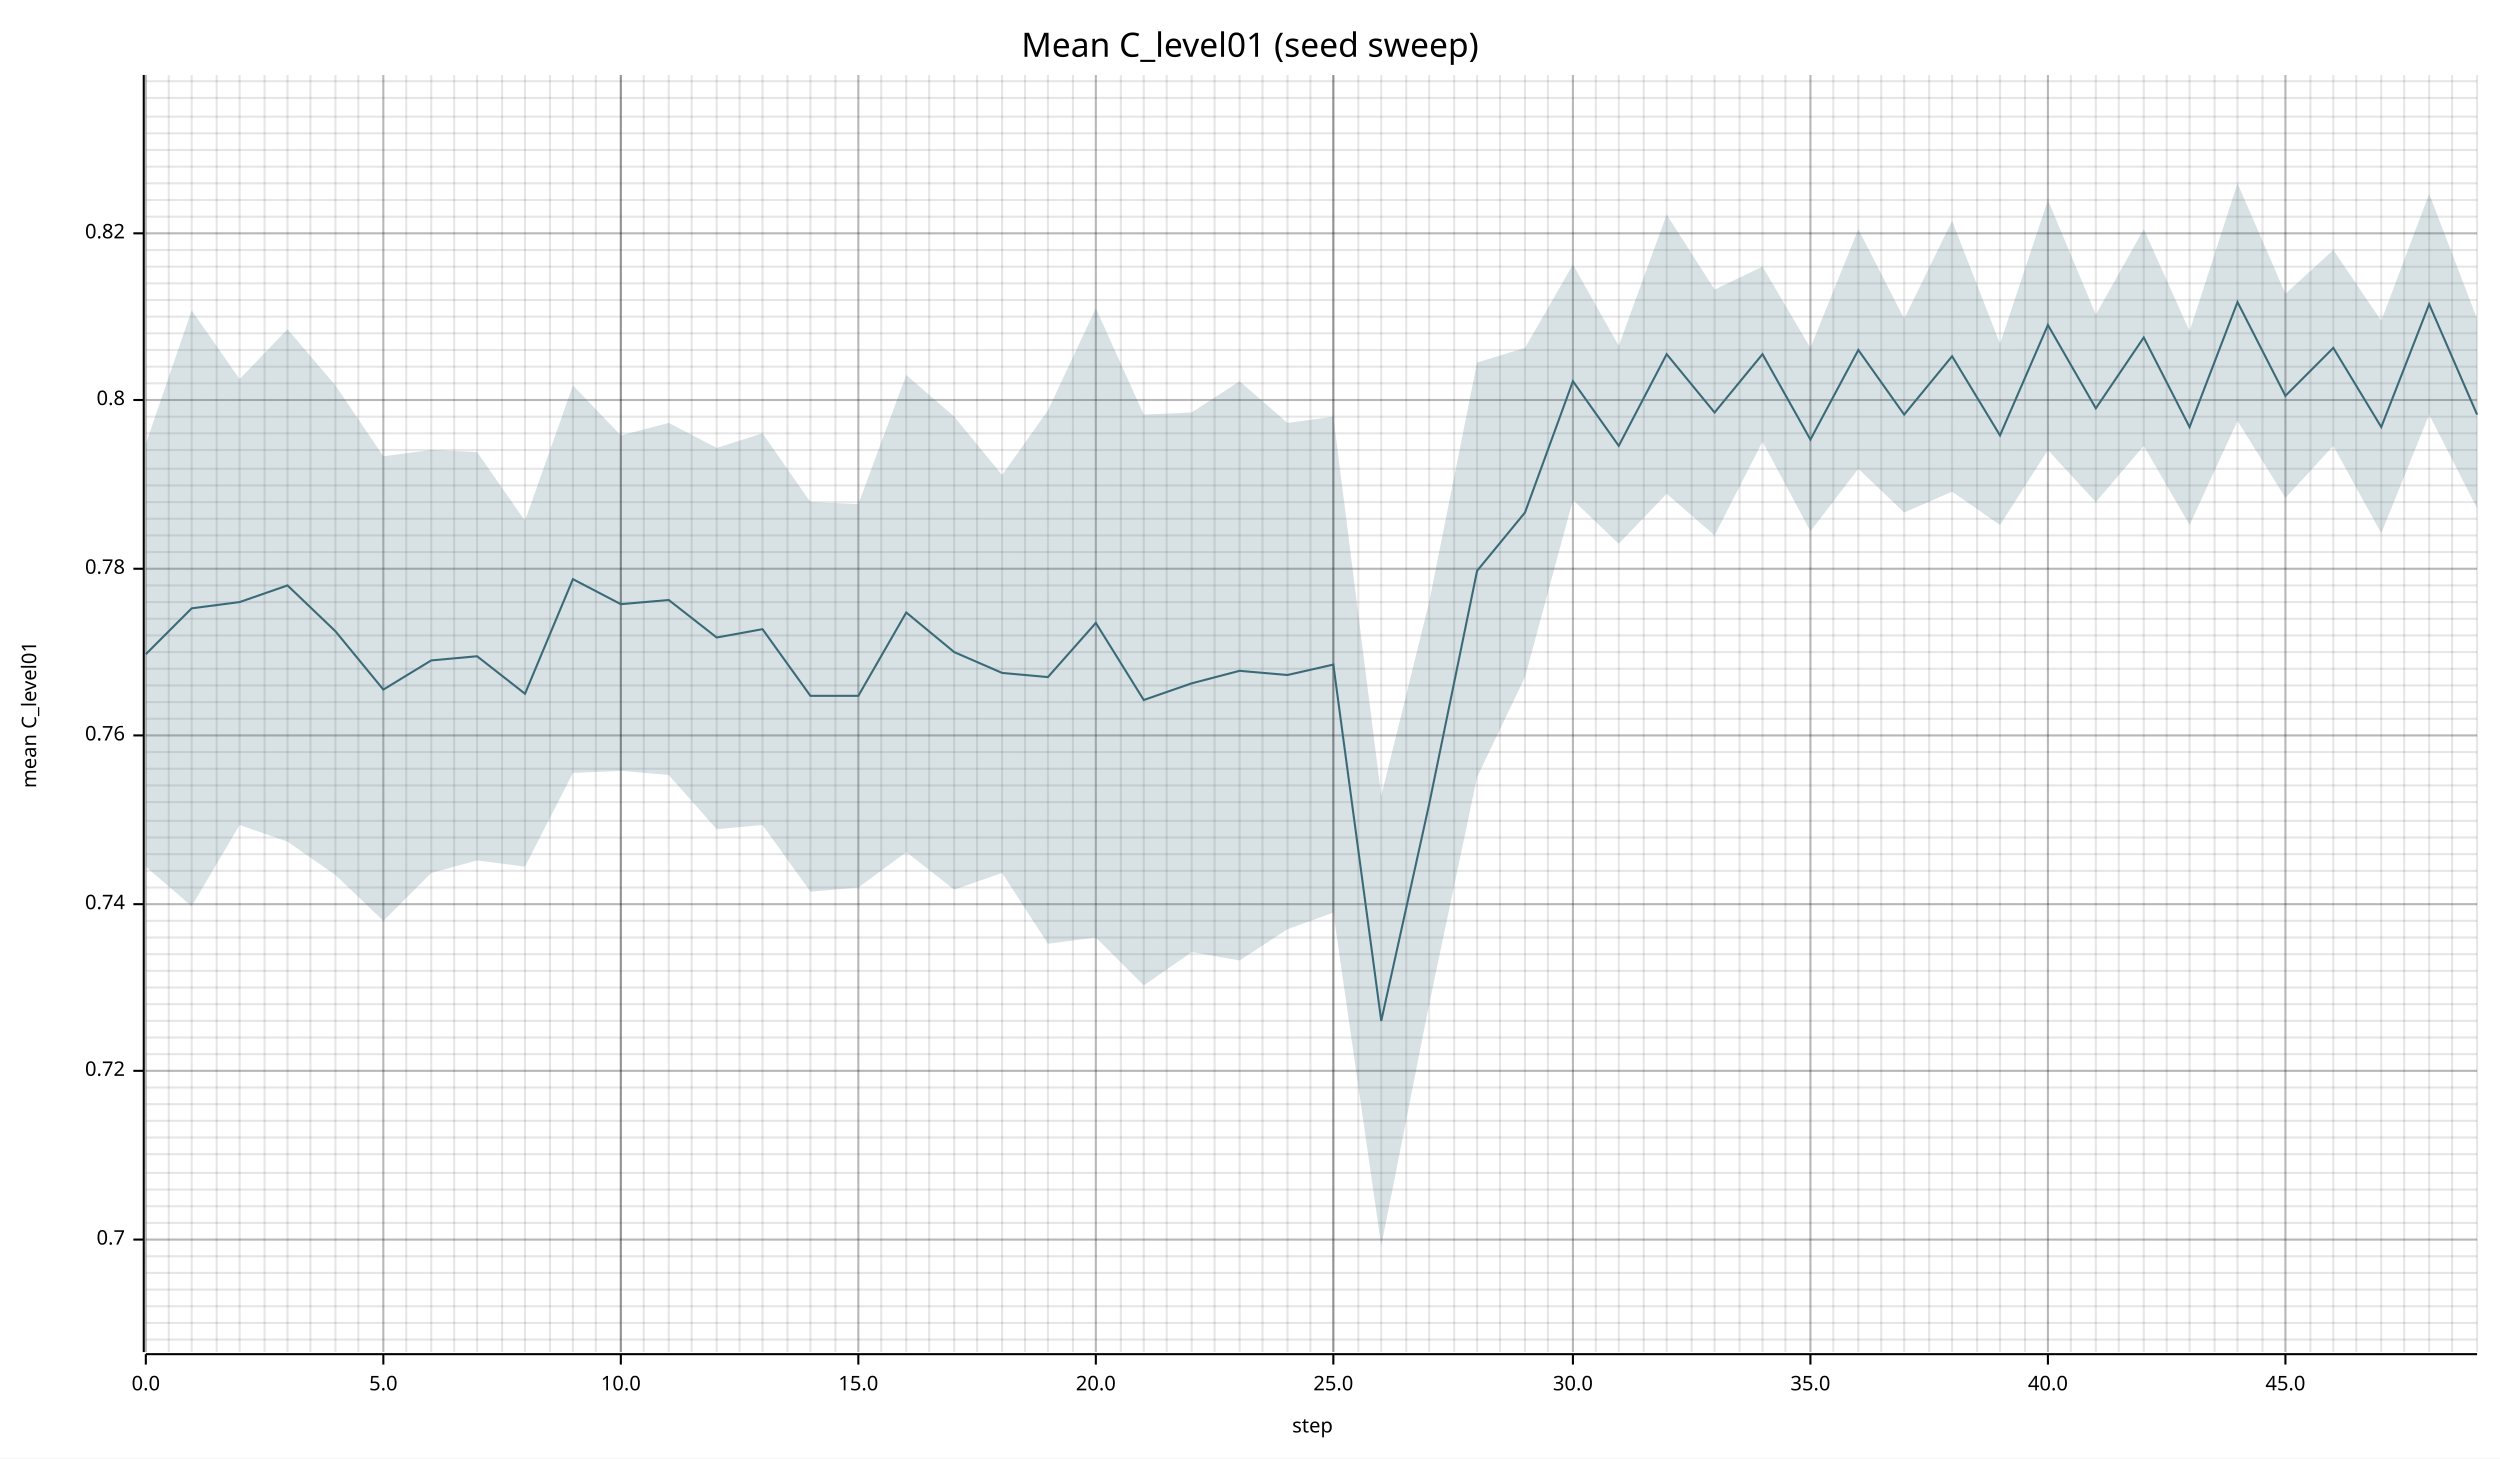
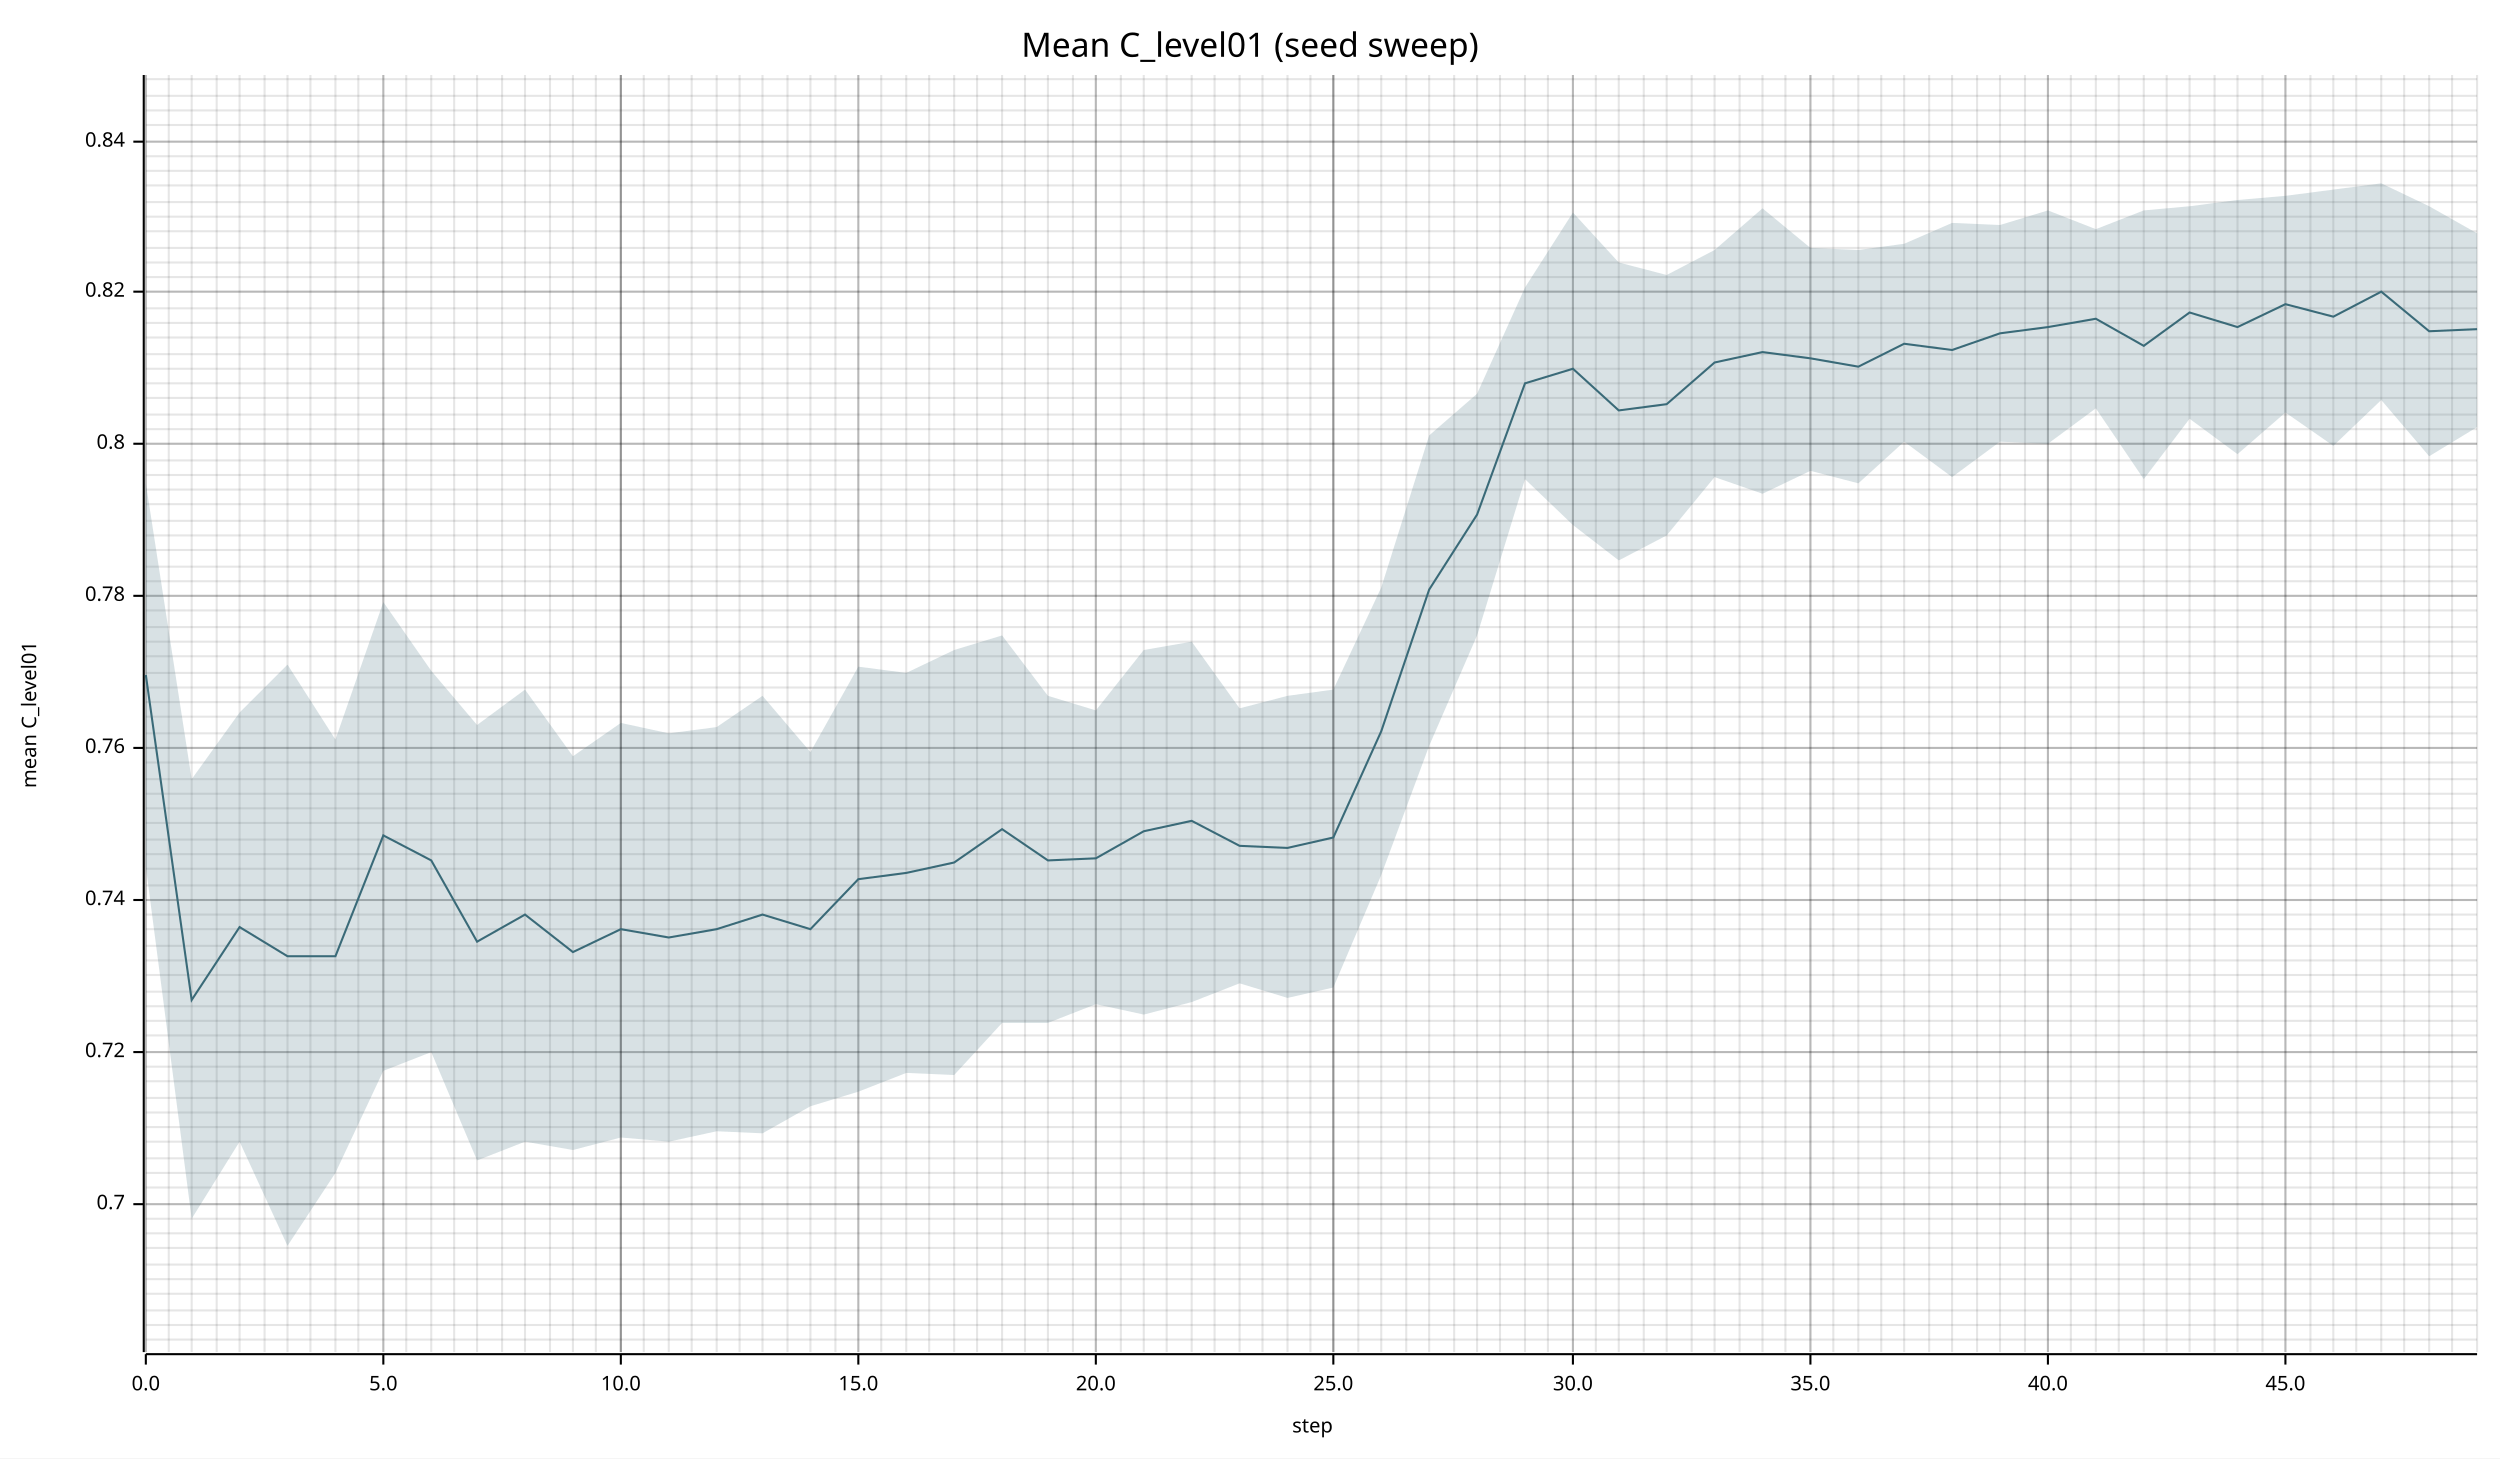
<svg xmlns="http://www.w3.org/2000/svg" width="1200" height="700" viewBox="0 0 1200 700">
  <rect x="0" y="0" width="1200" height="700" opacity="1" fill="#FFFFFF" stroke="none" />
  <text x="600" y="15" dy="0.76em" text-anchor="middle" font-family="sans-serif" font-size="16.129" opacity="1" fill="#000000">
Mean C_level01 (seed sweep)
</text>
  <line opacity="0.1" stroke="#000000" stroke-width="1" x1="70" y1="649" x2="70" y2="36" />
  <line opacity="0.1" stroke="#000000" stroke-width="1" x1="81" y1="649" x2="81" y2="36" />
  <line opacity="0.1" stroke="#000000" stroke-width="1" x1="92" y1="649" x2="92" y2="36" />
  <line opacity="0.1" stroke="#000000" stroke-width="1" x1="104" y1="649" x2="104" y2="36" />
  <line opacity="0.1" stroke="#000000" stroke-width="1" x1="115" y1="649" x2="115" y2="36" />
  <line opacity="0.1" stroke="#000000" stroke-width="1" x1="127" y1="649" x2="127" y2="36" />
  <line opacity="0.1" stroke="#000000" stroke-width="1" x1="138" y1="649" x2="138" y2="36" />
  <line opacity="0.1" stroke="#000000" stroke-width="1" x1="149" y1="649" x2="149" y2="36" />
  <line opacity="0.1" stroke="#000000" stroke-width="1" x1="161" y1="649" x2="161" y2="36" />
  <line opacity="0.1" stroke="#000000" stroke-width="1" x1="172" y1="649" x2="172" y2="36" />
  <line opacity="0.1" stroke="#000000" stroke-width="1" x1="184" y1="649" x2="184" y2="36" />
  <line opacity="0.1" stroke="#000000" stroke-width="1" x1="195" y1="649" x2="195" y2="36" />
  <line opacity="0.1" stroke="#000000" stroke-width="1" x1="207" y1="649" x2="207" y2="36" />
  <line opacity="0.1" stroke="#000000" stroke-width="1" x1="218" y1="649" x2="218" y2="36" />
  <line opacity="0.1" stroke="#000000" stroke-width="1" x1="229" y1="649" x2="229" y2="36" />
  <line opacity="0.1" stroke="#000000" stroke-width="1" x1="241" y1="649" x2="241" y2="36" />
  <line opacity="0.1" stroke="#000000" stroke-width="1" x1="252" y1="649" x2="252" y2="36" />
  <line opacity="0.1" stroke="#000000" stroke-width="1" x1="264" y1="649" x2="264" y2="36" />
  <line opacity="0.1" stroke="#000000" stroke-width="1" x1="275" y1="649" x2="275" y2="36" />
  <line opacity="0.1" stroke="#000000" stroke-width="1" x1="286" y1="649" x2="286" y2="36" />
  <line opacity="0.1" stroke="#000000" stroke-width="1" x1="298" y1="649" x2="298" y2="36" />
  <line opacity="0.1" stroke="#000000" stroke-width="1" x1="309" y1="649" x2="309" y2="36" />
  <line opacity="0.1" stroke="#000000" stroke-width="1" x1="321" y1="649" x2="321" y2="36" />
  <line opacity="0.1" stroke="#000000" stroke-width="1" x1="332" y1="649" x2="332" y2="36" />
  <line opacity="0.1" stroke="#000000" stroke-width="1" x1="344" y1="649" x2="344" y2="36" />
  <line opacity="0.1" stroke="#000000" stroke-width="1" x1="355" y1="649" x2="355" y2="36" />
  <line opacity="0.1" stroke="#000000" stroke-width="1" x1="366" y1="649" x2="366" y2="36" />
  <line opacity="0.1" stroke="#000000" stroke-width="1" x1="378" y1="649" x2="378" y2="36" />
  <line opacity="0.1" stroke="#000000" stroke-width="1" x1="389" y1="649" x2="389" y2="36" />
  <line opacity="0.1" stroke="#000000" stroke-width="1" x1="401" y1="649" x2="401" y2="36" />
  <line opacity="0.1" stroke="#000000" stroke-width="1" x1="412" y1="649" x2="412" y2="36" />
  <line opacity="0.1" stroke="#000000" stroke-width="1" x1="423" y1="649" x2="423" y2="36" />
  <line opacity="0.1" stroke="#000000" stroke-width="1" x1="435" y1="649" x2="435" y2="36" />
  <line opacity="0.1" stroke="#000000" stroke-width="1" x1="446" y1="649" x2="446" y2="36" />
  <line opacity="0.1" stroke="#000000" stroke-width="1" x1="458" y1="649" x2="458" y2="36" />
  <line opacity="0.1" stroke="#000000" stroke-width="1" x1="469" y1="649" x2="469" y2="36" />
  <line opacity="0.1" stroke="#000000" stroke-width="1" x1="481" y1="649" x2="481" y2="36" />
  <line opacity="0.1" stroke="#000000" stroke-width="1" x1="492" y1="649" x2="492" y2="36" />
  <line opacity="0.1" stroke="#000000" stroke-width="1" x1="503" y1="649" x2="503" y2="36" />
  <line opacity="0.1" stroke="#000000" stroke-width="1" x1="515" y1="649" x2="515" y2="36" />
  <line opacity="0.1" stroke="#000000" stroke-width="1" x1="526" y1="649" x2="526" y2="36" />
  <line opacity="0.1" stroke="#000000" stroke-width="1" x1="538" y1="649" x2="538" y2="36" />
  <line opacity="0.1" stroke="#000000" stroke-width="1" x1="549" y1="649" x2="549" y2="36" />
  <line opacity="0.1" stroke="#000000" stroke-width="1" x1="560" y1="649" x2="560" y2="36" />
  <line opacity="0.1" stroke="#000000" stroke-width="1" x1="572" y1="649" x2="572" y2="36" />
  <line opacity="0.1" stroke="#000000" stroke-width="1" x1="583" y1="649" x2="583" y2="36" />
  <line opacity="0.1" stroke="#000000" stroke-width="1" x1="595" y1="649" x2="595" y2="36" />
  <line opacity="0.1" stroke="#000000" stroke-width="1" x1="606" y1="649" x2="606" y2="36" />
  <line opacity="0.1" stroke="#000000" stroke-width="1" x1="618" y1="649" x2="618" y2="36" />
  <line opacity="0.1" stroke="#000000" stroke-width="1" x1="629" y1="649" x2="629" y2="36" />
  <line opacity="0.1" stroke="#000000" stroke-width="1" x1="640" y1="649" x2="640" y2="36" />
  <line opacity="0.1" stroke="#000000" stroke-width="1" x1="652" y1="649" x2="652" y2="36" />
  <line opacity="0.1" stroke="#000000" stroke-width="1" x1="663" y1="649" x2="663" y2="36" />
  <line opacity="0.1" stroke="#000000" stroke-width="1" x1="675" y1="649" x2="675" y2="36" />
  <line opacity="0.1" stroke="#000000" stroke-width="1" x1="686" y1="649" x2="686" y2="36" />
  <line opacity="0.1" stroke="#000000" stroke-width="1" x1="698" y1="649" x2="698" y2="36" />
  <line opacity="0.1" stroke="#000000" stroke-width="1" x1="709" y1="649" x2="709" y2="36" />
  <line opacity="0.1" stroke="#000000" stroke-width="1" x1="720" y1="649" x2="720" y2="36" />
  <line opacity="0.1" stroke="#000000" stroke-width="1" x1="732" y1="649" x2="732" y2="36" />
  <line opacity="0.1" stroke="#000000" stroke-width="1" x1="743" y1="649" x2="743" y2="36" />
  <line opacity="0.1" stroke="#000000" stroke-width="1" x1="755" y1="649" x2="755" y2="36" />
  <line opacity="0.1" stroke="#000000" stroke-width="1" x1="766" y1="649" x2="766" y2="36" />
  <line opacity="0.1" stroke="#000000" stroke-width="1" x1="777" y1="649" x2="777" y2="36" />
  <line opacity="0.1" stroke="#000000" stroke-width="1" x1="789" y1="649" x2="789" y2="36" />
  <line opacity="0.1" stroke="#000000" stroke-width="1" x1="800" y1="649" x2="800" y2="36" />
  <line opacity="0.1" stroke="#000000" stroke-width="1" x1="812" y1="649" x2="812" y2="36" />
  <line opacity="0.1" stroke="#000000" stroke-width="1" x1="823" y1="649" x2="823" y2="36" />
  <line opacity="0.1" stroke="#000000" stroke-width="1" x1="835" y1="649" x2="835" y2="36" />
  <line opacity="0.1" stroke="#000000" stroke-width="1" x1="846" y1="649" x2="846" y2="36" />
  <line opacity="0.1" stroke="#000000" stroke-width="1" x1="857" y1="649" x2="857" y2="36" />
  <line opacity="0.1" stroke="#000000" stroke-width="1" x1="869" y1="649" x2="869" y2="36" />
  <line opacity="0.1" stroke="#000000" stroke-width="1" x1="880" y1="649" x2="880" y2="36" />
  <line opacity="0.1" stroke="#000000" stroke-width="1" x1="892" y1="649" x2="892" y2="36" />
  <line opacity="0.1" stroke="#000000" stroke-width="1" x1="903" y1="649" x2="903" y2="36" />
  <line opacity="0.1" stroke="#000000" stroke-width="1" x1="914" y1="649" x2="914" y2="36" />
  <line opacity="0.1" stroke="#000000" stroke-width="1" x1="926" y1="649" x2="926" y2="36" />
  <line opacity="0.1" stroke="#000000" stroke-width="1" x1="937" y1="649" x2="937" y2="36" />
  <line opacity="0.1" stroke="#000000" stroke-width="1" x1="949" y1="649" x2="949" y2="36" />
  <line opacity="0.1" stroke="#000000" stroke-width="1" x1="960" y1="649" x2="960" y2="36" />
  <line opacity="0.1" stroke="#000000" stroke-width="1" x1="972" y1="649" x2="972" y2="36" />
  <line opacity="0.1" stroke="#000000" stroke-width="1" x1="983" y1="649" x2="983" y2="36" />
  <line opacity="0.1" stroke="#000000" stroke-width="1" x1="994" y1="649" x2="994" y2="36" />
  <line opacity="0.1" stroke="#000000" stroke-width="1" x1="1006" y1="649" x2="1006" y2="36" />
  <line opacity="0.1" stroke="#000000" stroke-width="1" x1="1017" y1="649" x2="1017" y2="36" />
  <line opacity="0.1" stroke="#000000" stroke-width="1" x1="1029" y1="649" x2="1029" y2="36" />
  <line opacity="0.1" stroke="#000000" stroke-width="1" x1="1040" y1="649" x2="1040" y2="36" />
  <line opacity="0.1" stroke="#000000" stroke-width="1" x1="1051" y1="649" x2="1051" y2="36" />
  <line opacity="0.1" stroke="#000000" stroke-width="1" x1="1063" y1="649" x2="1063" y2="36" />
  <line opacity="0.1" stroke="#000000" stroke-width="1" x1="1074" y1="649" x2="1074" y2="36" />
  <line opacity="0.1" stroke="#000000" stroke-width="1" x1="1086" y1="649" x2="1086" y2="36" />
  <line opacity="0.1" stroke="#000000" stroke-width="1" x1="1097" y1="649" x2="1097" y2="36" />
  <line opacity="0.1" stroke="#000000" stroke-width="1" x1="1109" y1="649" x2="1109" y2="36" />
  <line opacity="0.1" stroke="#000000" stroke-width="1" x1="1120" y1="649" x2="1120" y2="36" />
  <line opacity="0.1" stroke="#000000" stroke-width="1" x1="1131" y1="649" x2="1131" y2="36" />
  <line opacity="0.1" stroke="#000000" stroke-width="1" x1="1143" y1="649" x2="1143" y2="36" />
  <line opacity="0.1" stroke="#000000" stroke-width="1" x1="1154" y1="649" x2="1154" y2="36" />
  <line opacity="0.1" stroke="#000000" stroke-width="1" x1="1166" y1="649" x2="1166" y2="36" />
  <line opacity="0.1" stroke="#000000" stroke-width="1" x1="1177" y1="649" x2="1177" y2="36" />
  <line opacity="0.1" stroke="#000000" stroke-width="1" x1="1189" y1="649" x2="1189" y2="36" />
  <line opacity="0.1" stroke="#000000" stroke-width="1" x1="70" y1="643" x2="1189" y2="643" />
-   <line opacity="0.1" stroke="#000000" stroke-width="1" x1="70" y1="635" x2="1189" y2="635" />
-   <line opacity="0.1" stroke="#000000" stroke-width="1" x1="70" y1="627" x2="1189" y2="627" />
-   <line opacity="0.1" stroke="#000000" stroke-width="1" x1="70" y1="619" x2="1189" y2="619" />
-   <line opacity="0.1" stroke="#000000" stroke-width="1" x1="70" y1="611" x2="1189" y2="611" />
-   <line opacity="0.1" stroke="#000000" stroke-width="1" x1="70" y1="603" x2="1189" y2="603" />
-   <line opacity="0.1" stroke="#000000" stroke-width="1" x1="70" y1="595" x2="1189" y2="595" />
-   <line opacity="0.1" stroke="#000000" stroke-width="1" x1="70" y1="587" x2="1189" y2="587" />
-   <line opacity="0.1" stroke="#000000" stroke-width="1" x1="70" y1="579" x2="1189" y2="579" />
-   <line opacity="0.1" stroke="#000000" stroke-width="1" x1="70" y1="571" x2="1189" y2="571" />
+   <line opacity="0.1" stroke="#000000" stroke-width="1" x1="70" y1="636" x2="1189" y2="636" />
+   <line opacity="0.1" stroke="#000000" stroke-width="1" x1="70" y1="629" x2="1189" y2="629" />
+   <line opacity="0.1" stroke="#000000" stroke-width="1" x1="70" y1="621" x2="1189" y2="621" />
+   <line opacity="0.1" stroke="#000000" stroke-width="1" x1="70" y1="614" x2="1189" y2="614" />
+   <line opacity="0.1" stroke="#000000" stroke-width="1" x1="70" y1="607" x2="1189" y2="607" />
+   <line opacity="0.1" stroke="#000000" stroke-width="1" x1="70" y1="599" x2="1189" y2="599" />
+   <line opacity="0.1" stroke="#000000" stroke-width="1" x1="70" y1="592" x2="1189" y2="592" />
+   <line opacity="0.1" stroke="#000000" stroke-width="1" x1="70" y1="585" x2="1189" y2="585" />
+   <line opacity="0.1" stroke="#000000" stroke-width="1" x1="70" y1="578" x2="1189" y2="578" />
+   <line opacity="0.1" stroke="#000000" stroke-width="1" x1="70" y1="570" x2="1189" y2="570" />
  <line opacity="0.1" stroke="#000000" stroke-width="1" x1="70" y1="563" x2="1189" y2="563" />
-   <line opacity="0.1" stroke="#000000" stroke-width="1" x1="70" y1="554" x2="1189" y2="554" />
-   <line opacity="0.1" stroke="#000000" stroke-width="1" x1="70" y1="546" x2="1189" y2="546" />
-   <line opacity="0.1" stroke="#000000" stroke-width="1" x1="70" y1="538" x2="1189" y2="538" />
-   <line opacity="0.1" stroke="#000000" stroke-width="1" x1="70" y1="530" x2="1189" y2="530" />
-   <line opacity="0.1" stroke="#000000" stroke-width="1" x1="70" y1="522" x2="1189" y2="522" />
-   <line opacity="0.1" stroke="#000000" stroke-width="1" x1="70" y1="514" x2="1189" y2="514" />
-   <line opacity="0.1" stroke="#000000" stroke-width="1" x1="70" y1="506" x2="1189" y2="506" />
-   <line opacity="0.1" stroke="#000000" stroke-width="1" x1="70" y1="498" x2="1189" y2="498" />
+   <line opacity="0.1" stroke="#000000" stroke-width="1" x1="70" y1="556" x2="1189" y2="556" />
+   <line opacity="0.1" stroke="#000000" stroke-width="1" x1="70" y1="548" x2="1189" y2="548" />
+   <line opacity="0.1" stroke="#000000" stroke-width="1" x1="70" y1="541" x2="1189" y2="541" />
+   <line opacity="0.1" stroke="#000000" stroke-width="1" x1="70" y1="534" x2="1189" y2="534" />
+   <line opacity="0.1" stroke="#000000" stroke-width="1" x1="70" y1="527" x2="1189" y2="527" />
+   <line opacity="0.1" stroke="#000000" stroke-width="1" x1="70" y1="519" x2="1189" y2="519" />
+   <line opacity="0.1" stroke="#000000" stroke-width="1" x1="70" y1="512" x2="1189" y2="512" />
+   <line opacity="0.1" stroke="#000000" stroke-width="1" x1="70" y1="505" x2="1189" y2="505" />
+   <line opacity="0.1" stroke="#000000" stroke-width="1" x1="70" y1="497" x2="1189" y2="497" />
  <line opacity="0.1" stroke="#000000" stroke-width="1" x1="70" y1="490" x2="1189" y2="490" />
-   <line opacity="0.1" stroke="#000000" stroke-width="1" x1="70" y1="482" x2="1189" y2="482" />
-   <line opacity="0.1" stroke="#000000" stroke-width="1" x1="70" y1="474" x2="1189" y2="474" />
-   <line opacity="0.1" stroke="#000000" stroke-width="1" x1="70" y1="466" x2="1189" y2="466" />
-   <line opacity="0.1" stroke="#000000" stroke-width="1" x1="70" y1="458" x2="1189" y2="458" />
-   <line opacity="0.1" stroke="#000000" stroke-width="1" x1="70" y1="450" x2="1189" y2="450" />
-   <line opacity="0.1" stroke="#000000" stroke-width="1" x1="70" y1="442" x2="1189" y2="442" />
-   <line opacity="0.1" stroke="#000000" stroke-width="1" x1="70" y1="434" x2="1189" y2="434" />
-   <line opacity="0.1" stroke="#000000" stroke-width="1" x1="70" y1="426" x2="1189" y2="426" />
-   <line opacity="0.1" stroke="#000000" stroke-width="1" x1="70" y1="418" x2="1189" y2="418" />
+   <line opacity="0.1" stroke="#000000" stroke-width="1" x1="70" y1="483" x2="1189" y2="483" />
+   <line opacity="0.1" stroke="#000000" stroke-width="1" x1="70" y1="476" x2="1189" y2="476" />
+   <line opacity="0.1" stroke="#000000" stroke-width="1" x1="70" y1="468" x2="1189" y2="468" />
+   <line opacity="0.1" stroke="#000000" stroke-width="1" x1="70" y1="461" x2="1189" y2="461" />
+   <line opacity="0.1" stroke="#000000" stroke-width="1" x1="70" y1="454" x2="1189" y2="454" />
+   <line opacity="0.1" stroke="#000000" stroke-width="1" x1="70" y1="446" x2="1189" y2="446" />
+   <line opacity="0.1" stroke="#000000" stroke-width="1" x1="70" y1="439" x2="1189" y2="439" />
+   <line opacity="0.1" stroke="#000000" stroke-width="1" x1="70" y1="432" x2="1189" y2="432" />
+   <line opacity="0.1" stroke="#000000" stroke-width="1" x1="70" y1="425" x2="1189" y2="425" />
+   <line opacity="0.1" stroke="#000000" stroke-width="1" x1="70" y1="417" x2="1189" y2="417" />
  <line opacity="0.1" stroke="#000000" stroke-width="1" x1="70" y1="410" x2="1189" y2="410" />
-   <line opacity="0.1" stroke="#000000" stroke-width="1" x1="70" y1="402" x2="1189" y2="402" />
-   <line opacity="0.1" stroke="#000000" stroke-width="1" x1="70" y1="394" x2="1189" y2="394" />
-   <line opacity="0.1" stroke="#000000" stroke-width="1" x1="70" y1="385" x2="1189" y2="385" />
-   <line opacity="0.1" stroke="#000000" stroke-width="1" x1="70" y1="377" x2="1189" y2="377" />
-   <line opacity="0.1" stroke="#000000" stroke-width="1" x1="70" y1="369" x2="1189" y2="369" />
-   <line opacity="0.1" stroke="#000000" stroke-width="1" x1="70" y1="361" x2="1189" y2="361" />
-   <line opacity="0.1" stroke="#000000" stroke-width="1" x1="70" y1="353" x2="1189" y2="353" />
-   <line opacity="0.1" stroke="#000000" stroke-width="1" x1="70" y1="345" x2="1189" y2="345" />
+   <line opacity="0.1" stroke="#000000" stroke-width="1" x1="70" y1="403" x2="1189" y2="403" />
+   <line opacity="0.1" stroke="#000000" stroke-width="1" x1="70" y1="395" x2="1189" y2="395" />
+   <line opacity="0.1" stroke="#000000" stroke-width="1" x1="70" y1="388" x2="1189" y2="388" />
+   <line opacity="0.1" stroke="#000000" stroke-width="1" x1="70" y1="381" x2="1189" y2="381" />
+   <line opacity="0.1" stroke="#000000" stroke-width="1" x1="70" y1="374" x2="1189" y2="374" />
+   <line opacity="0.1" stroke="#000000" stroke-width="1" x1="70" y1="366" x2="1189" y2="366" />
+   <line opacity="0.1" stroke="#000000" stroke-width="1" x1="70" y1="359" x2="1189" y2="359" />
+   <line opacity="0.1" stroke="#000000" stroke-width="1" x1="70" y1="352" x2="1189" y2="352" />
+   <line opacity="0.1" stroke="#000000" stroke-width="1" x1="70" y1="344" x2="1189" y2="344" />
  <line opacity="0.1" stroke="#000000" stroke-width="1" x1="70" y1="337" x2="1189" y2="337" />
-   <line opacity="0.1" stroke="#000000" stroke-width="1" x1="70" y1="329" x2="1189" y2="329" />
-   <line opacity="0.1" stroke="#000000" stroke-width="1" x1="70" y1="321" x2="1189" y2="321" />
-   <line opacity="0.1" stroke="#000000" stroke-width="1" x1="70" y1="313" x2="1189" y2="313" />
-   <line opacity="0.1" stroke="#000000" stroke-width="1" x1="70" y1="305" x2="1189" y2="305" />
-   <line opacity="0.1" stroke="#000000" stroke-width="1" x1="70" y1="297" x2="1189" y2="297" />
-   <line opacity="0.1" stroke="#000000" stroke-width="1" x1="70" y1="289" x2="1189" y2="289" />
-   <line opacity="0.1" stroke="#000000" stroke-width="1" x1="70" y1="281" x2="1189" y2="281" />
-   <line opacity="0.1" stroke="#000000" stroke-width="1" x1="70" y1="273" x2="1189" y2="273" />
-   <line opacity="0.1" stroke="#000000" stroke-width="1" x1="70" y1="265" x2="1189" y2="265" />
+   <line opacity="0.1" stroke="#000000" stroke-width="1" x1="70" y1="330" x2="1189" y2="330" />
+   <line opacity="0.1" stroke="#000000" stroke-width="1" x1="70" y1="323" x2="1189" y2="323" />
+   <line opacity="0.1" stroke="#000000" stroke-width="1" x1="70" y1="315" x2="1189" y2="315" />
+   <line opacity="0.1" stroke="#000000" stroke-width="1" x1="70" y1="308" x2="1189" y2="308" />
+   <line opacity="0.1" stroke="#000000" stroke-width="1" x1="70" y1="301" x2="1189" y2="301" />
+   <line opacity="0.1" stroke="#000000" stroke-width="1" x1="70" y1="293" x2="1189" y2="293" />
+   <line opacity="0.1" stroke="#000000" stroke-width="1" x1="70" y1="286" x2="1189" y2="286" />
+   <line opacity="0.1" stroke="#000000" stroke-width="1" x1="70" y1="279" x2="1189" y2="279" />
+   <line opacity="0.1" stroke="#000000" stroke-width="1" x1="70" y1="272" x2="1189" y2="272" />
+   <line opacity="0.1" stroke="#000000" stroke-width="1" x1="70" y1="264" x2="1189" y2="264" />
  <line opacity="0.1" stroke="#000000" stroke-width="1" x1="70" y1="257" x2="1189" y2="257" />
-   <line opacity="0.1" stroke="#000000" stroke-width="1" x1="70" y1="249" x2="1189" y2="249" />
-   <line opacity="0.1" stroke="#000000" stroke-width="1" x1="70" y1="241" x2="1189" y2="241" />
-   <line opacity="0.1" stroke="#000000" stroke-width="1" x1="70" y1="233" x2="1189" y2="233" />
-   <line opacity="0.1" stroke="#000000" stroke-width="1" x1="70" y1="225" x2="1189" y2="225" />
-   <line opacity="0.1" stroke="#000000" stroke-width="1" x1="70" y1="216" x2="1189" y2="216" />
-   <line opacity="0.1" stroke="#000000" stroke-width="1" x1="70" y1="208" x2="1189" y2="208" />
-   <line opacity="0.1" stroke="#000000" stroke-width="1" x1="70" y1="200" x2="1189" y2="200" />
-   <line opacity="0.1" stroke="#000000" stroke-width="1" x1="70" y1="192" x2="1189" y2="192" />
+   <line opacity="0.1" stroke="#000000" stroke-width="1" x1="70" y1="250" x2="1189" y2="250" />
+   <line opacity="0.1" stroke="#000000" stroke-width="1" x1="70" y1="242" x2="1189" y2="242" />
+   <line opacity="0.1" stroke="#000000" stroke-width="1" x1="70" y1="235" x2="1189" y2="235" />
+   <line opacity="0.1" stroke="#000000" stroke-width="1" x1="70" y1="228" x2="1189" y2="228" />
+   <line opacity="0.1" stroke="#000000" stroke-width="1" x1="70" y1="221" x2="1189" y2="221" />
+   <line opacity="0.1" stroke="#000000" stroke-width="1" x1="70" y1="213" x2="1189" y2="213" />
+   <line opacity="0.1" stroke="#000000" stroke-width="1" x1="70" y1="206" x2="1189" y2="206" />
+   <line opacity="0.1" stroke="#000000" stroke-width="1" x1="70" y1="199" x2="1189" y2="199" />
+   <line opacity="0.1" stroke="#000000" stroke-width="1" x1="70" y1="191" x2="1189" y2="191" />
  <line opacity="0.1" stroke="#000000" stroke-width="1" x1="70" y1="184" x2="1189" y2="184" />
-   <line opacity="0.1" stroke="#000000" stroke-width="1" x1="70" y1="176" x2="1189" y2="176" />
-   <line opacity="0.1" stroke="#000000" stroke-width="1" x1="70" y1="168" x2="1189" y2="168" />
-   <line opacity="0.1" stroke="#000000" stroke-width="1" x1="70" y1="160" x2="1189" y2="160" />
-   <line opacity="0.1" stroke="#000000" stroke-width="1" x1="70" y1="152" x2="1189" y2="152" />
-   <line opacity="0.1" stroke="#000000" stroke-width="1" x1="70" y1="144" x2="1189" y2="144" />
-   <line opacity="0.1" stroke="#000000" stroke-width="1" x1="70" y1="136" x2="1189" y2="136" />
-   <line opacity="0.1" stroke="#000000" stroke-width="1" x1="70" y1="128" x2="1189" y2="128" />
-   <line opacity="0.1" stroke="#000000" stroke-width="1" x1="70" y1="120" x2="1189" y2="120" />
-   <line opacity="0.1" stroke="#000000" stroke-width="1" x1="70" y1="112" x2="1189" y2="112" />
+   <line opacity="0.1" stroke="#000000" stroke-width="1" x1="70" y1="177" x2="1189" y2="177" />
+   <line opacity="0.1" stroke="#000000" stroke-width="1" x1="70" y1="170" x2="1189" y2="170" />
+   <line opacity="0.1" stroke="#000000" stroke-width="1" x1="70" y1="162" x2="1189" y2="162" />
+   <line opacity="0.1" stroke="#000000" stroke-width="1" x1="70" y1="155" x2="1189" y2="155" />
+   <line opacity="0.1" stroke="#000000" stroke-width="1" x1="70" y1="148" x2="1189" y2="148" />
+   <line opacity="0.1" stroke="#000000" stroke-width="1" x1="70" y1="140" x2="1189" y2="140" />
+   <line opacity="0.1" stroke="#000000" stroke-width="1" x1="70" y1="133" x2="1189" y2="133" />
+   <line opacity="0.1" stroke="#000000" stroke-width="1" x1="70" y1="126" x2="1189" y2="126" />
+   <line opacity="0.1" stroke="#000000" stroke-width="1" x1="70" y1="119" x2="1189" y2="119" />
+   <line opacity="0.1" stroke="#000000" stroke-width="1" x1="70" y1="111" x2="1189" y2="111" />
  <line opacity="0.1" stroke="#000000" stroke-width="1" x1="70" y1="104" x2="1189" y2="104" />
-   <line opacity="0.1" stroke="#000000" stroke-width="1" x1="70" y1="96" x2="1189" y2="96" />
-   <line opacity="0.1" stroke="#000000" stroke-width="1" x1="70" y1="88" x2="1189" y2="88" />
-   <line opacity="0.1" stroke="#000000" stroke-width="1" x1="70" y1="80" x2="1189" y2="80" />
-   <line opacity="0.1" stroke="#000000" stroke-width="1" x1="70" y1="72" x2="1189" y2="72" />
-   <line opacity="0.1" stroke="#000000" stroke-width="1" x1="70" y1="64" x2="1189" y2="64" />
-   <line opacity="0.1" stroke="#000000" stroke-width="1" x1="70" y1="56" x2="1189" y2="56" />
-   <line opacity="0.1" stroke="#000000" stroke-width="1" x1="70" y1="47" x2="1189" y2="47" />
-   <line opacity="0.1" stroke="#000000" stroke-width="1" x1="70" y1="39" x2="1189" y2="39" />
+   <line opacity="0.1" stroke="#000000" stroke-width="1" x1="70" y1="97" x2="1189" y2="97" />
+   <line opacity="0.1" stroke="#000000" stroke-width="1" x1="70" y1="89" x2="1189" y2="89" />
+   <line opacity="0.1" stroke="#000000" stroke-width="1" x1="70" y1="82" x2="1189" y2="82" />
+   <line opacity="0.1" stroke="#000000" stroke-width="1" x1="70" y1="75" x2="1189" y2="75" />
+   <line opacity="0.1" stroke="#000000" stroke-width="1" x1="70" y1="68" x2="1189" y2="68" />
+   <line opacity="0.1" stroke="#000000" stroke-width="1" x1="70" y1="60" x2="1189" y2="60" />
+   <line opacity="0.1" stroke="#000000" stroke-width="1" x1="70" y1="53" x2="1189" y2="53" />
+   <line opacity="0.1" stroke="#000000" stroke-width="1" x1="70" y1="46" x2="1189" y2="46" />
+   <line opacity="0.1" stroke="#000000" stroke-width="1" x1="70" y1="38" x2="1189" y2="38" />
  <text x="10" y="343" dy="0.76em" text-anchor="middle" font-family="sans-serif" font-size="9.677" opacity="1" fill="#000000" transform="rotate(270, 10, 343)">
mean C_level01
</text>
  <text x="630" y="690" dy="-0.5ex" text-anchor="middle" font-family="sans-serif" font-size="9.677" opacity="1" fill="#000000">
step
</text>
  <line opacity="0.2" stroke="#000000" stroke-width="1" x1="70" y1="649" x2="70" y2="36" />
  <line opacity="0.2" stroke="#000000" stroke-width="1" x1="184" y1="649" x2="184" y2="36" />
  <line opacity="0.2" stroke="#000000" stroke-width="1" x1="298" y1="649" x2="298" y2="36" />
  <line opacity="0.2" stroke="#000000" stroke-width="1" x1="412" y1="649" x2="412" y2="36" />
  <line opacity="0.2" stroke="#000000" stroke-width="1" x1="526" y1="649" x2="526" y2="36" />
  <line opacity="0.2" stroke="#000000" stroke-width="1" x1="640" y1="649" x2="640" y2="36" />
  <line opacity="0.2" stroke="#000000" stroke-width="1" x1="755" y1="649" x2="755" y2="36" />
  <line opacity="0.2" stroke="#000000" stroke-width="1" x1="869" y1="649" x2="869" y2="36" />
  <line opacity="0.2" stroke="#000000" stroke-width="1" x1="983" y1="649" x2="983" y2="36" />
  <line opacity="0.2" stroke="#000000" stroke-width="1" x1="1097" y1="649" x2="1097" y2="36" />
-   <line opacity="0.2" stroke="#000000" stroke-width="1" x1="70" y1="595" x2="1189" y2="595" />
-   <line opacity="0.2" stroke="#000000" stroke-width="1" x1="70" y1="514" x2="1189" y2="514" />
-   <line opacity="0.2" stroke="#000000" stroke-width="1" x1="70" y1="434" x2="1189" y2="434" />
-   <line opacity="0.2" stroke="#000000" stroke-width="1" x1="70" y1="353" x2="1189" y2="353" />
-   <line opacity="0.2" stroke="#000000" stroke-width="1" x1="70" y1="273" x2="1189" y2="273" />
-   <line opacity="0.2" stroke="#000000" stroke-width="1" x1="70" y1="192" x2="1189" y2="192" />
-   <line opacity="0.2" stroke="#000000" stroke-width="1" x1="70" y1="112" x2="1189" y2="112" />
+   <line opacity="0.2" stroke="#000000" stroke-width="1" x1="70" y1="578" x2="1189" y2="578" />
+   <line opacity="0.2" stroke="#000000" stroke-width="1" x1="70" y1="505" x2="1189" y2="505" />
+   <line opacity="0.2" stroke="#000000" stroke-width="1" x1="70" y1="432" x2="1189" y2="432" />
+   <line opacity="0.2" stroke="#000000" stroke-width="1" x1="70" y1="359" x2="1189" y2="359" />
+   <line opacity="0.2" stroke="#000000" stroke-width="1" x1="70" y1="286" x2="1189" y2="286" />
+   <line opacity="0.2" stroke="#000000" stroke-width="1" x1="70" y1="213" x2="1189" y2="213" />
+   <line opacity="0.2" stroke="#000000" stroke-width="1" x1="70" y1="140" x2="1189" y2="140" />
+   <line opacity="0.2" stroke="#000000" stroke-width="1" x1="70" y1="68" x2="1189" y2="68" />
  <polyline fill="none" opacity="1" stroke="#000000" stroke-width="1" points="69,36 69,649 " />
-   <text x="60" y="595" dy="0.5ex" text-anchor="end" font-family="sans-serif" font-size="9.677" opacity="1" fill="#000000">
+   <text x="60" y="578" dy="0.5ex" text-anchor="end" font-family="sans-serif" font-size="9.677" opacity="1" fill="#000000">
0.7
</text>
-   <polyline fill="none" opacity="1" stroke="#000000" stroke-width="1" points="64,595 69,595 " />
-   <text x="60" y="514" dy="0.5ex" text-anchor="end" font-family="sans-serif" font-size="9.677" opacity="1" fill="#000000">
+   <polyline fill="none" opacity="1" stroke="#000000" stroke-width="1" points="64,578 69,578 " />
+   <text x="60" y="505" dy="0.5ex" text-anchor="end" font-family="sans-serif" font-size="9.677" opacity="1" fill="#000000">
0.72
</text>
-   <polyline fill="none" opacity="1" stroke="#000000" stroke-width="1" points="64,514 69,514 " />
-   <text x="60" y="434" dy="0.5ex" text-anchor="end" font-family="sans-serif" font-size="9.677" opacity="1" fill="#000000">
+   <polyline fill="none" opacity="1" stroke="#000000" stroke-width="1" points="64,505 69,505 " />
+   <text x="60" y="432" dy="0.5ex" text-anchor="end" font-family="sans-serif" font-size="9.677" opacity="1" fill="#000000">
0.74
</text>
-   <polyline fill="none" opacity="1" stroke="#000000" stroke-width="1" points="64,434 69,434 " />
-   <text x="60" y="353" dy="0.5ex" text-anchor="end" font-family="sans-serif" font-size="9.677" opacity="1" fill="#000000">
+   <polyline fill="none" opacity="1" stroke="#000000" stroke-width="1" points="64,432 69,432 " />
+   <text x="60" y="359" dy="0.5ex" text-anchor="end" font-family="sans-serif" font-size="9.677" opacity="1" fill="#000000">
0.76
</text>
-   <polyline fill="none" opacity="1" stroke="#000000" stroke-width="1" points="64,353 69,353 " />
-   <text x="60" y="273" dy="0.5ex" text-anchor="end" font-family="sans-serif" font-size="9.677" opacity="1" fill="#000000">
+   <polyline fill="none" opacity="1" stroke="#000000" stroke-width="1" points="64,359 69,359 " />
+   <text x="60" y="286" dy="0.5ex" text-anchor="end" font-family="sans-serif" font-size="9.677" opacity="1" fill="#000000">
0.78
</text>
-   <polyline fill="none" opacity="1" stroke="#000000" stroke-width="1" points="64,273 69,273 " />
-   <text x="60" y="192" dy="0.5ex" text-anchor="end" font-family="sans-serif" font-size="9.677" opacity="1" fill="#000000">
+   <polyline fill="none" opacity="1" stroke="#000000" stroke-width="1" points="64,286 69,286 " />
+   <text x="60" y="213" dy="0.5ex" text-anchor="end" font-family="sans-serif" font-size="9.677" opacity="1" fill="#000000">
0.8
</text>
-   <polyline fill="none" opacity="1" stroke="#000000" stroke-width="1" points="64,192 69,192 " />
-   <text x="60" y="112" dy="0.5ex" text-anchor="end" font-family="sans-serif" font-size="9.677" opacity="1" fill="#000000">
+   <polyline fill="none" opacity="1" stroke="#000000" stroke-width="1" points="64,213 69,213 " />
+   <text x="60" y="140" dy="0.5ex" text-anchor="end" font-family="sans-serif" font-size="9.677" opacity="1" fill="#000000">
0.82
</text>
-   <polyline fill="none" opacity="1" stroke="#000000" stroke-width="1" points="64,112 69,112 " />
+   <polyline fill="none" opacity="1" stroke="#000000" stroke-width="1" points="64,140 69,140 " />
+   <text x="60" y="68" dy="0.5ex" text-anchor="end" font-family="sans-serif" font-size="9.677" opacity="1" fill="#000000">
+ 0.84
+ </text>
+   <polyline fill="none" opacity="1" stroke="#000000" stroke-width="1" points="64,68 69,68 " />
  <polyline fill="none" opacity="1" stroke="#000000" stroke-width="1" points="70,650 1189,650 " />
  <text x="70" y="660" dy="0.76em" text-anchor="middle" font-family="sans-serif" font-size="9.677" opacity="1" fill="#000000">
0.0
</text>
  <polyline fill="none" opacity="1" stroke="#000000" stroke-width="1" points="70,650 70,655 " />
  <text x="184" y="660" dy="0.76em" text-anchor="middle" font-family="sans-serif" font-size="9.677" opacity="1" fill="#000000">
5.0
</text>
  <polyline fill="none" opacity="1" stroke="#000000" stroke-width="1" points="184,650 184,655 " />
  <text x="298" y="660" dy="0.76em" text-anchor="middle" font-family="sans-serif" font-size="9.677" opacity="1" fill="#000000">
10.0
</text>
  <polyline fill="none" opacity="1" stroke="#000000" stroke-width="1" points="298,650 298,655 " />
  <text x="412" y="660" dy="0.76em" text-anchor="middle" font-family="sans-serif" font-size="9.677" opacity="1" fill="#000000">
15.0
</text>
  <polyline fill="none" opacity="1" stroke="#000000" stroke-width="1" points="412,650 412,655 " />
  <text x="526" y="660" dy="0.76em" text-anchor="middle" font-family="sans-serif" font-size="9.677" opacity="1" fill="#000000">
20.0
</text>
  <polyline fill="none" opacity="1" stroke="#000000" stroke-width="1" points="526,650 526,655 " />
  <text x="640" y="660" dy="0.76em" text-anchor="middle" font-family="sans-serif" font-size="9.677" opacity="1" fill="#000000">
25.0
</text>
  <polyline fill="none" opacity="1" stroke="#000000" stroke-width="1" points="640,650 640,655 " />
  <text x="755" y="660" dy="0.76em" text-anchor="middle" font-family="sans-serif" font-size="9.677" opacity="1" fill="#000000">
30.0
</text>
  <polyline fill="none" opacity="1" stroke="#000000" stroke-width="1" points="755,650 755,655 " />
  <text x="869" y="660" dy="0.76em" text-anchor="middle" font-family="sans-serif" font-size="9.677" opacity="1" fill="#000000">
35.0
</text>
  <polyline fill="none" opacity="1" stroke="#000000" stroke-width="1" points="869,650 869,655 " />
  <text x="983" y="660" dy="0.76em" text-anchor="middle" font-family="sans-serif" font-size="9.677" opacity="1" fill="#000000">
40.0
</text>
  <polyline fill="none" opacity="1" stroke="#000000" stroke-width="1" points="983,650 983,655 " />
  <text x="1097" y="660" dy="0.76em" text-anchor="middle" font-family="sans-serif" font-size="9.677" opacity="1" fill="#000000">
45.0
</text>
  <polyline fill="none" opacity="1" stroke="#000000" stroke-width="1" points="1097,650 1097,655 " />
-   <polygon opacity="0.2" fill="#3A6A78" points="70,213 92,149 115,182 138,158 161,185 184,219 207,216 229,217 252,250 275,185 298,209 321,203 344,215 366,208 389,241 412,242 435,180 458,200 481,228 503,197 526,148 549,199 572,198 595,183 618,203 640,200 663,382 686,289 709,174 732,167 755,127 777,166 800,103 823,139 846,128 869,167 892,110 914,153 937,106 960,165 983,96 1006,151 1029,110 1051,159 1074,88 1097,141 1120,120 1143,154 1166,93 1189,153 1189,244 1166,199 1143,256 1120,214 1097,239 1074,202 1051,252 1029,214 1006,241 983,216 960,252 937,236 914,246 892,225 869,255 846,212 823,257 800,237 777,261 755,240 732,325 709,373 686,482 663,598 640,438 618,446 595,461 572,457 549,473 526,450 503,453 481,419 458,427 435,409 412,426 389,428 366,396 344,398 321,372 298,370 275,371 252,416 229,413 207,419 184,442 161,420 138,404 115,396 92,435 70,416 " />
+   <polygon opacity="0.2" fill="#3A6A78" points="70,232 92,374 115,342 138,319 161,355 184,289 207,322 229,348 252,331 275,363 298,347 321,352 344,349 366,334 389,361 412,320 435,323 458,312 481,305 503,334 526,341 549,312 572,308 595,340 618,334 640,331 663,282 686,209 709,189 732,138 755,102 777,126 800,132 823,120 846,100 869,119 892,120 914,117 937,107 960,108 983,101 1006,110 1029,101 1051,99 1074,96 1097,94 1120,91 1143,88 1166,99 1189,112 1189,205 1166,219 1143,192 1120,214 1097,198 1074,218 1051,201 1029,230 1006,196 983,213 960,212 937,229 914,212 892,232 869,226 846,237 823,229 800,257 777,269 755,252 732,230 709,305 686,358 663,420 640,474 618,479 595,472 572,481 549,487 526,482 503,491 481,491 458,516 435,515 412,524 389,531 366,544 344,543 321,548 298,546 275,552 252,548 229,557 207,505 184,514 161,563 138,598 115,548 92,585 70,416 " />
  <polyline fill="none" opacity="0.2" stroke="#000000" stroke-width="1" points="298,649 298,36 " />
  <polyline fill="none" opacity="0.2" stroke="#000000" stroke-width="1" points="640,649 640,36 " />
-   <polyline fill="none" opacity="1" stroke="#3A6A78" stroke-width="1" points="70,314 92,292 115,289 138,281 161,303 184,331 207,317 229,315 252,333 275,278 298,290 321,288 344,306 366,302 389,334 412,334 435,294 458,313 481,323 503,325 526,299 549,336 572,328 595,322 618,324 640,319 663,490 686,386 709,274 732,246 755,183 777,214 800,170 823,198 846,170 869,211 892,168 914,199 937,171 960,209 983,156 1006,196 1029,162 1051,205 1074,145 1097,190 1120,167 1143,205 1166,146 1189,199 " />
+   <polyline fill="none" opacity="1" stroke="#3A6A78" stroke-width="1" points="70,324 92,480 115,445 138,459 161,459 184,401 207,413 229,452 252,439 275,457 298,446 321,450 344,446 366,439 389,446 412,422 435,419 458,414 481,398 503,413 526,412 549,399 572,394 595,406 618,407 640,402 663,351 686,283 709,247 732,184 755,177 777,197 800,194 823,174 846,169 869,172 892,176 914,165 937,168 960,160 983,157 1006,153 1029,166 1051,150 1074,157 1097,146 1120,152 1143,140 1166,159 1189,158 " />
</svg>
